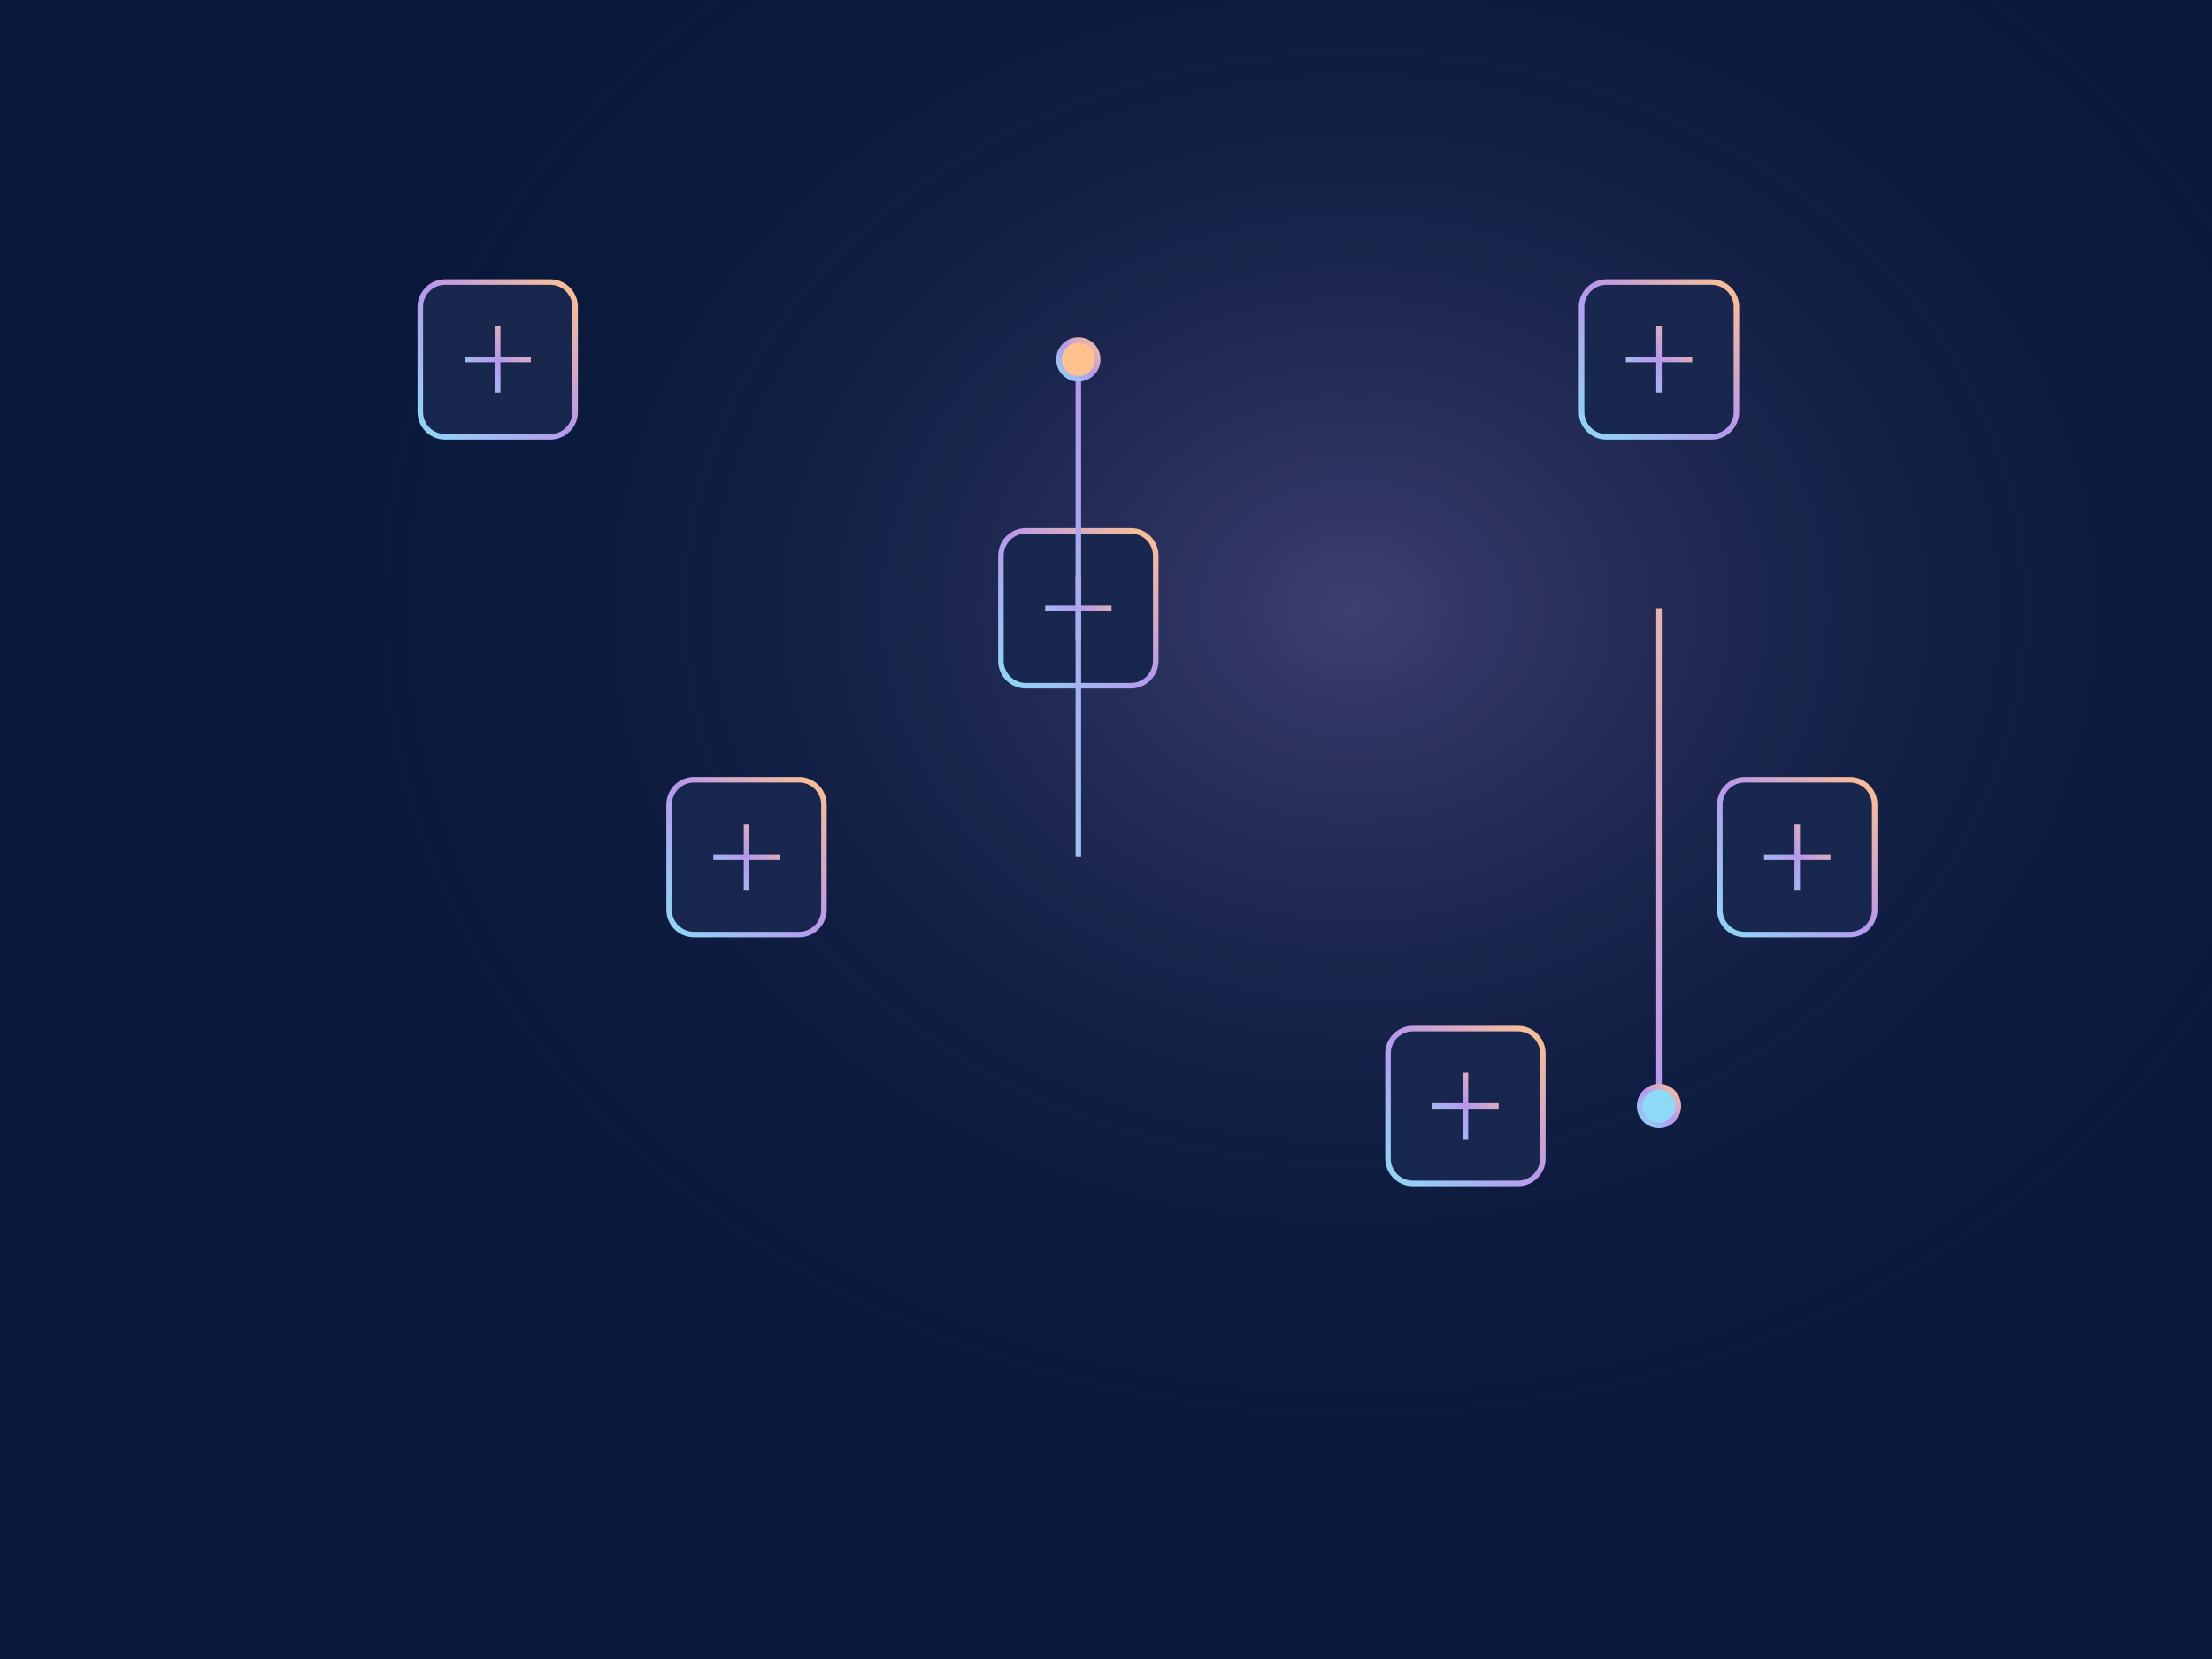
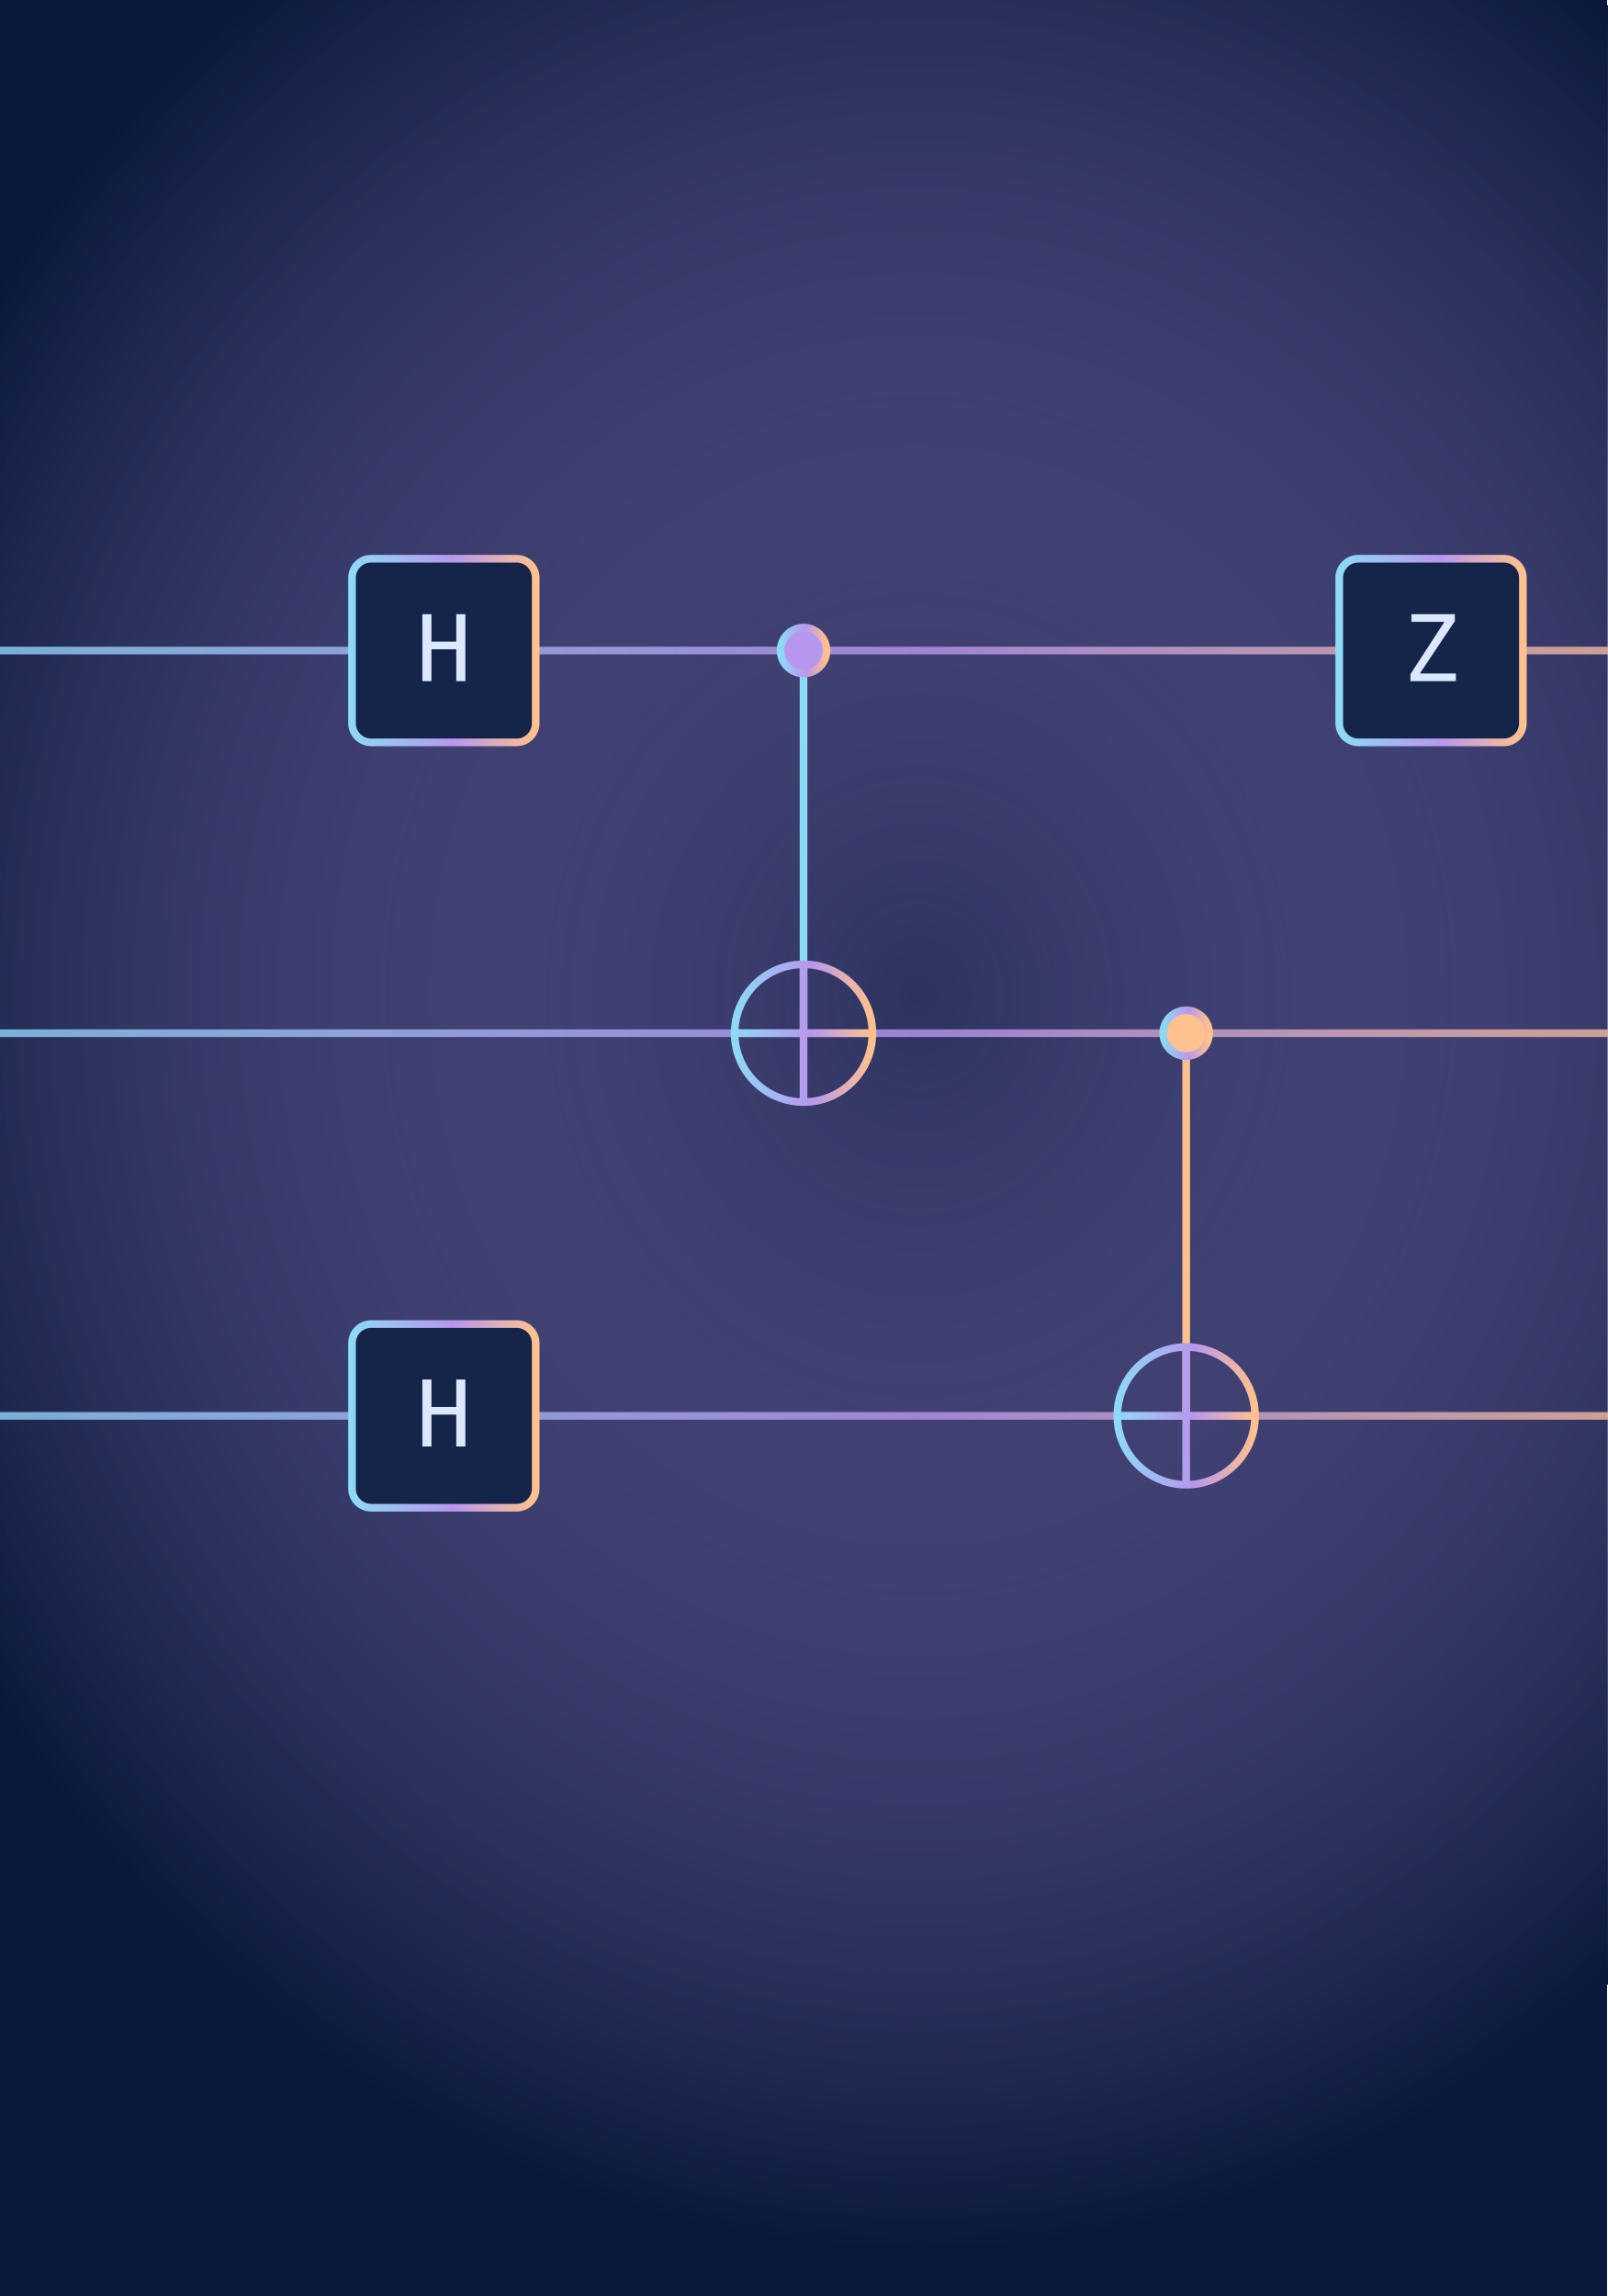
- <svg xmlns="http://www.w3.org/2000/svg" viewBox="0 0 800 600">
+ <svg xmlns="http://www.w3.org/2000/svg" viewBox="0 0 420 600">
  <defs>
-     <linearGradient id="light" x1="0" y1="1" x2="1" y2="0">
+     <linearGradient id="wire">
      <stop stop-color="#8ed9f6" />
-       <stop offset=".5" stop-color="#b797ed" />
+       <stop offset=".55" stop-color="#b797ed" />
      <stop offset="1" stop-color="#ffc18e" />
    </linearGradient>
    <radialGradient id="halo">
-       <stop stop-color="#b797ed" stop-opacity=".3" />
-       <stop offset="1" stop-color="#071a42" stop-opacity="0" />
+       <stop stop-color="#b797ed" stop-opacity=".2" />
+       <stop offset="1" stop-color="#0a193b" />
    </radialGradient>
-     <filter id="glow">
-       <feGaussianBlur stdDeviation="5" />
-     </filter>
  </defs>
-   <path fill="#0a193b" d="M0 0h800v600H0z" />
-   <ellipse cx="490" cy="220" rx="360" ry="300" fill="url(#halo)" />
-   <g fill="none" stroke="url(#light)" stroke-width="2">
-     <path d="M80 130H730" opacity=".35" />
-     <path d="M80 220H730" opacity=".35" />
-     <path d="M80 310H730" opacity=".35" />
-     <path d="M80 400H730" opacity=".35" />
-     <rect x="152" y="102" width="56" height="56" rx="9" fill="#17274e" />
-     <path d="M168 130h24M180 118v24" />
-     <rect x="362" y="192" width="56" height="56" rx="9" fill="#17274e" />
-     <path d="M378 220h24M390 208v24" />
-     <rect x="572" y="102" width="56" height="56" rx="9" fill="#17274e" />
-     <path d="M588 130h24M600 118v24" />
-     <rect x="242" y="282" width="56" height="56" rx="9" fill="#17274e" />
-     <path d="M258 310h24M270 298v24" />
-     <rect x="502" y="372" width="56" height="56" rx="9" fill="#17274e" />
-     <path d="M518 400h24M530 388v24" />
-     <rect x="622" y="282" width="56" height="56" rx="9" fill="#17274e" />
-     <path d="M638 310h24M650 298v24" />
-     <path d="M390 130V310M600 220V400" />
-     <circle cx="390" cy="130" r="7" fill="#ffc18e" />
-     <circle cx="600" cy="400" r="7" fill="#8ed9f6" />
+   <path fill="#0a193b" d="M0 0h420v600H0z" />
+   <ellipse cx="240" cy="260" rx="290" ry="330" fill="url(#halo)" />
+   <g stroke="url(#wire)" stroke-width="2" fill="none">
+     <path d="M-30 170H460M-30 270H460M-30 370H460" opacity=".8" />
+     <path d="M210 170V270M310 270V370" />
+     <circle cx="210" cy="170" r="6" fill="#b797ed" />
+     <circle cx="210" cy="270" r="18" />
+     <path d="M192 270h36m-18 -18v36" />
+     <circle cx="310" cy="270" r="6" fill="#ffc18e" />
+     <circle cx="310" cy="370" r="18" />
+     <path d="M292 370h36m-18 -18v36" />
+     <rect x="92" y="146" width="48" height="48" rx="5" fill="#15254a" />
+     <rect x="92" y="346" width="48" height="48" rx="5" fill="#15254a" />
+     <rect x="350" y="146" width="48" height="48" rx="5" fill="#15254a" />
+   </g>
+   <g fill="#dce8ff" font-family="monospace" font-size="24" text-anchor="middle">
+     <text x="116" y="178">H</text>
+     <text x="116" y="378">H</text>
+     <text x="374" y="178">Z</text>
  </g>
</svg>
